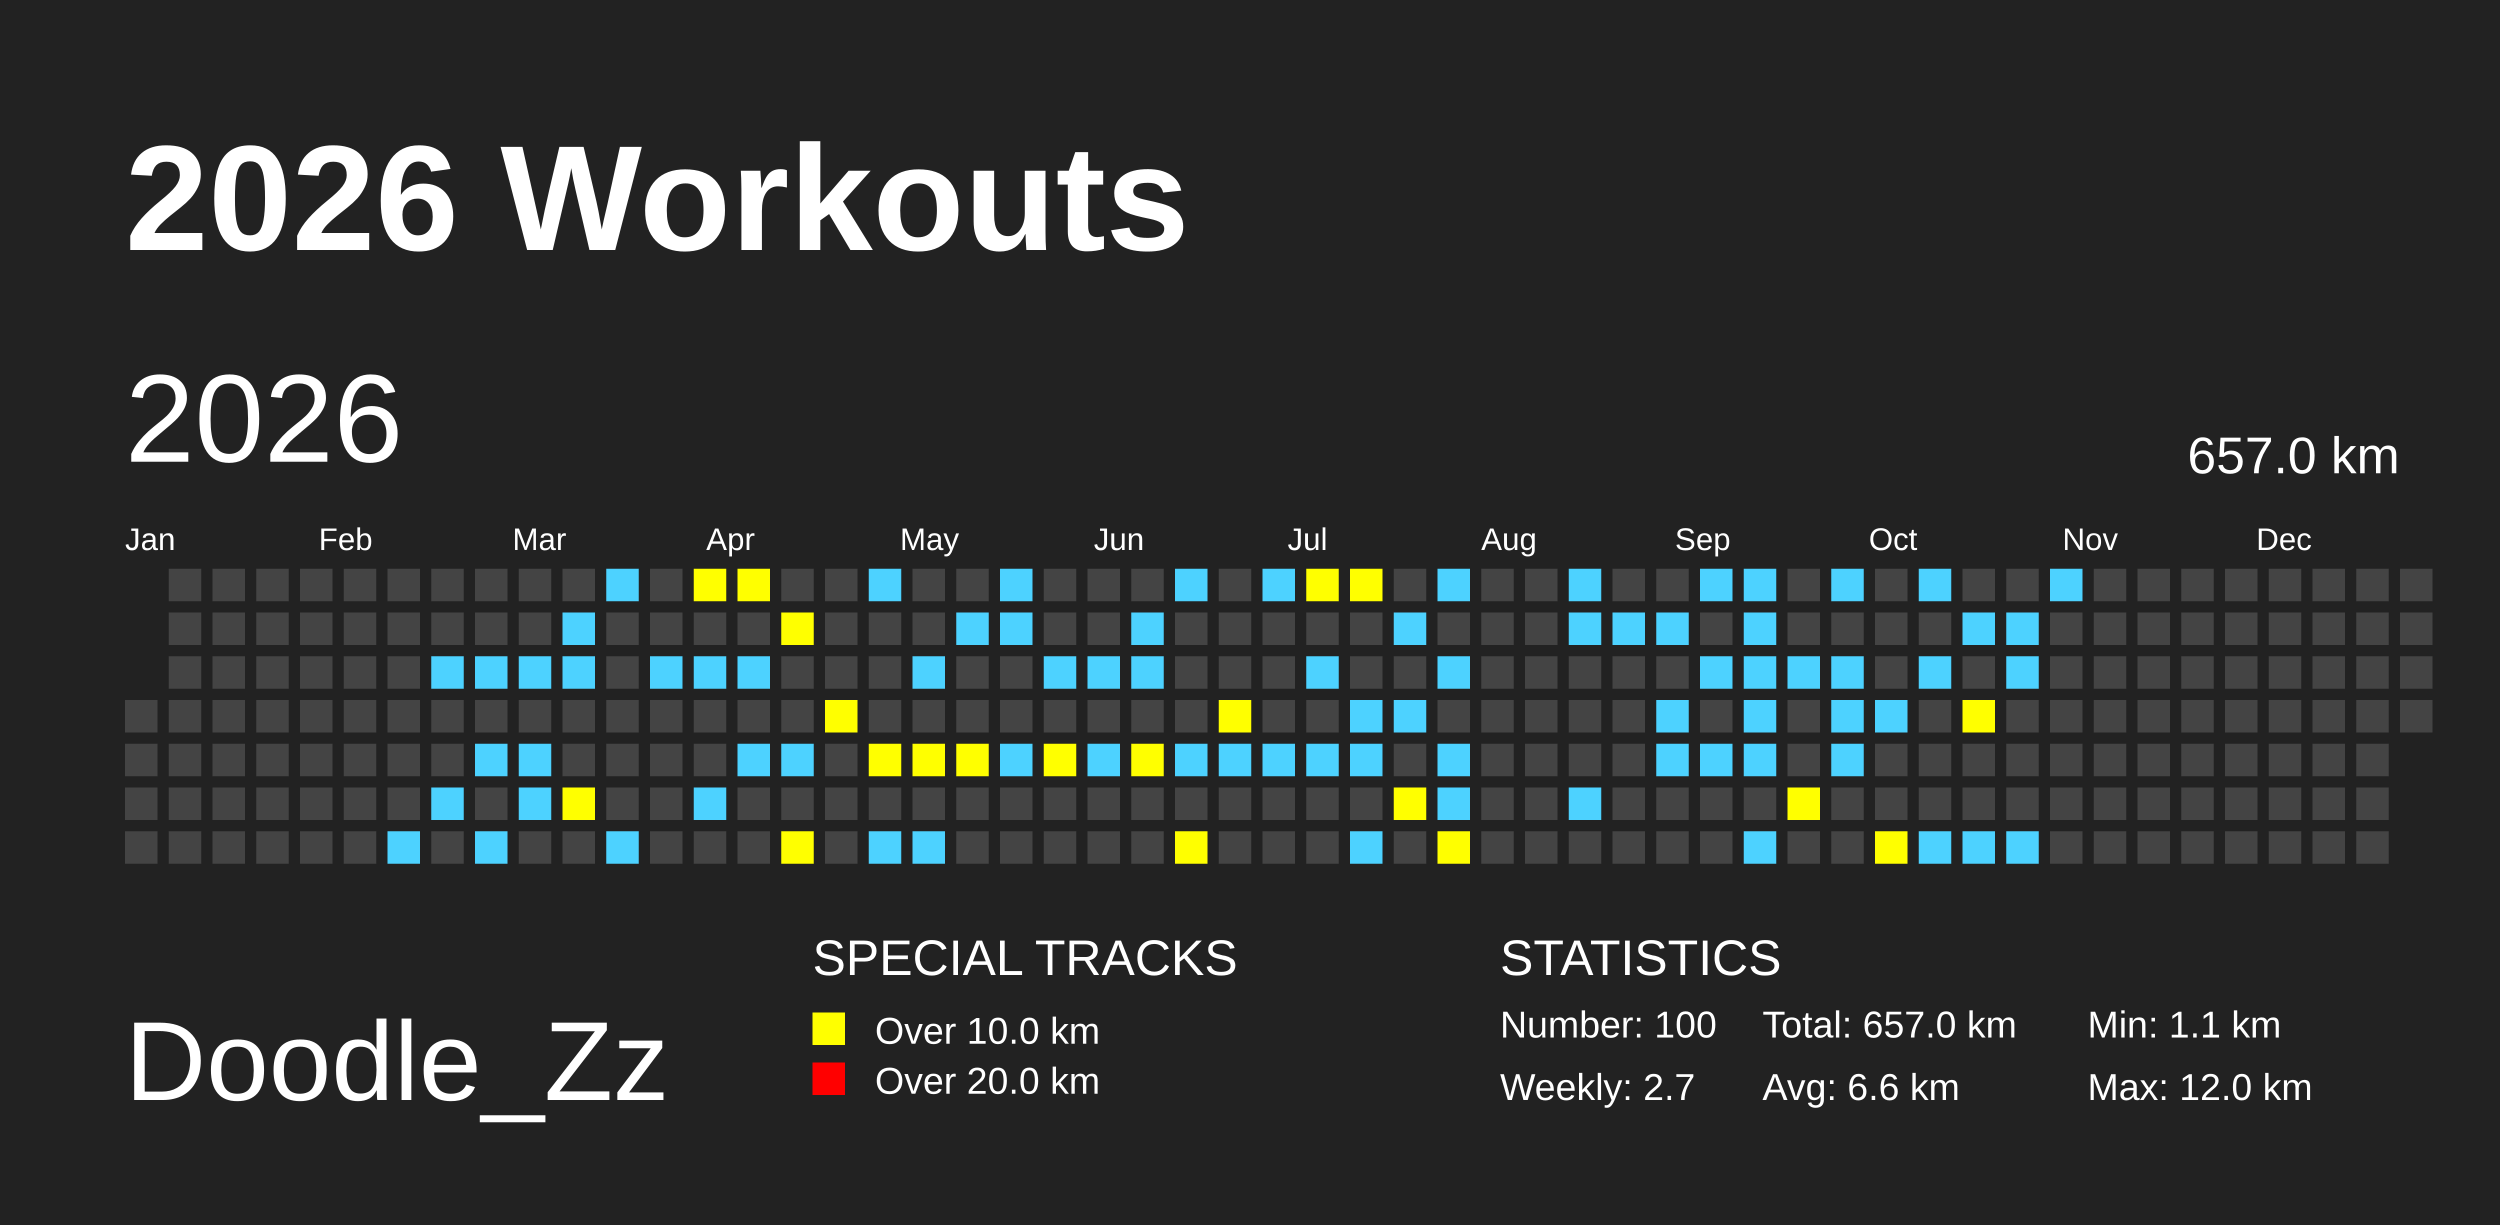
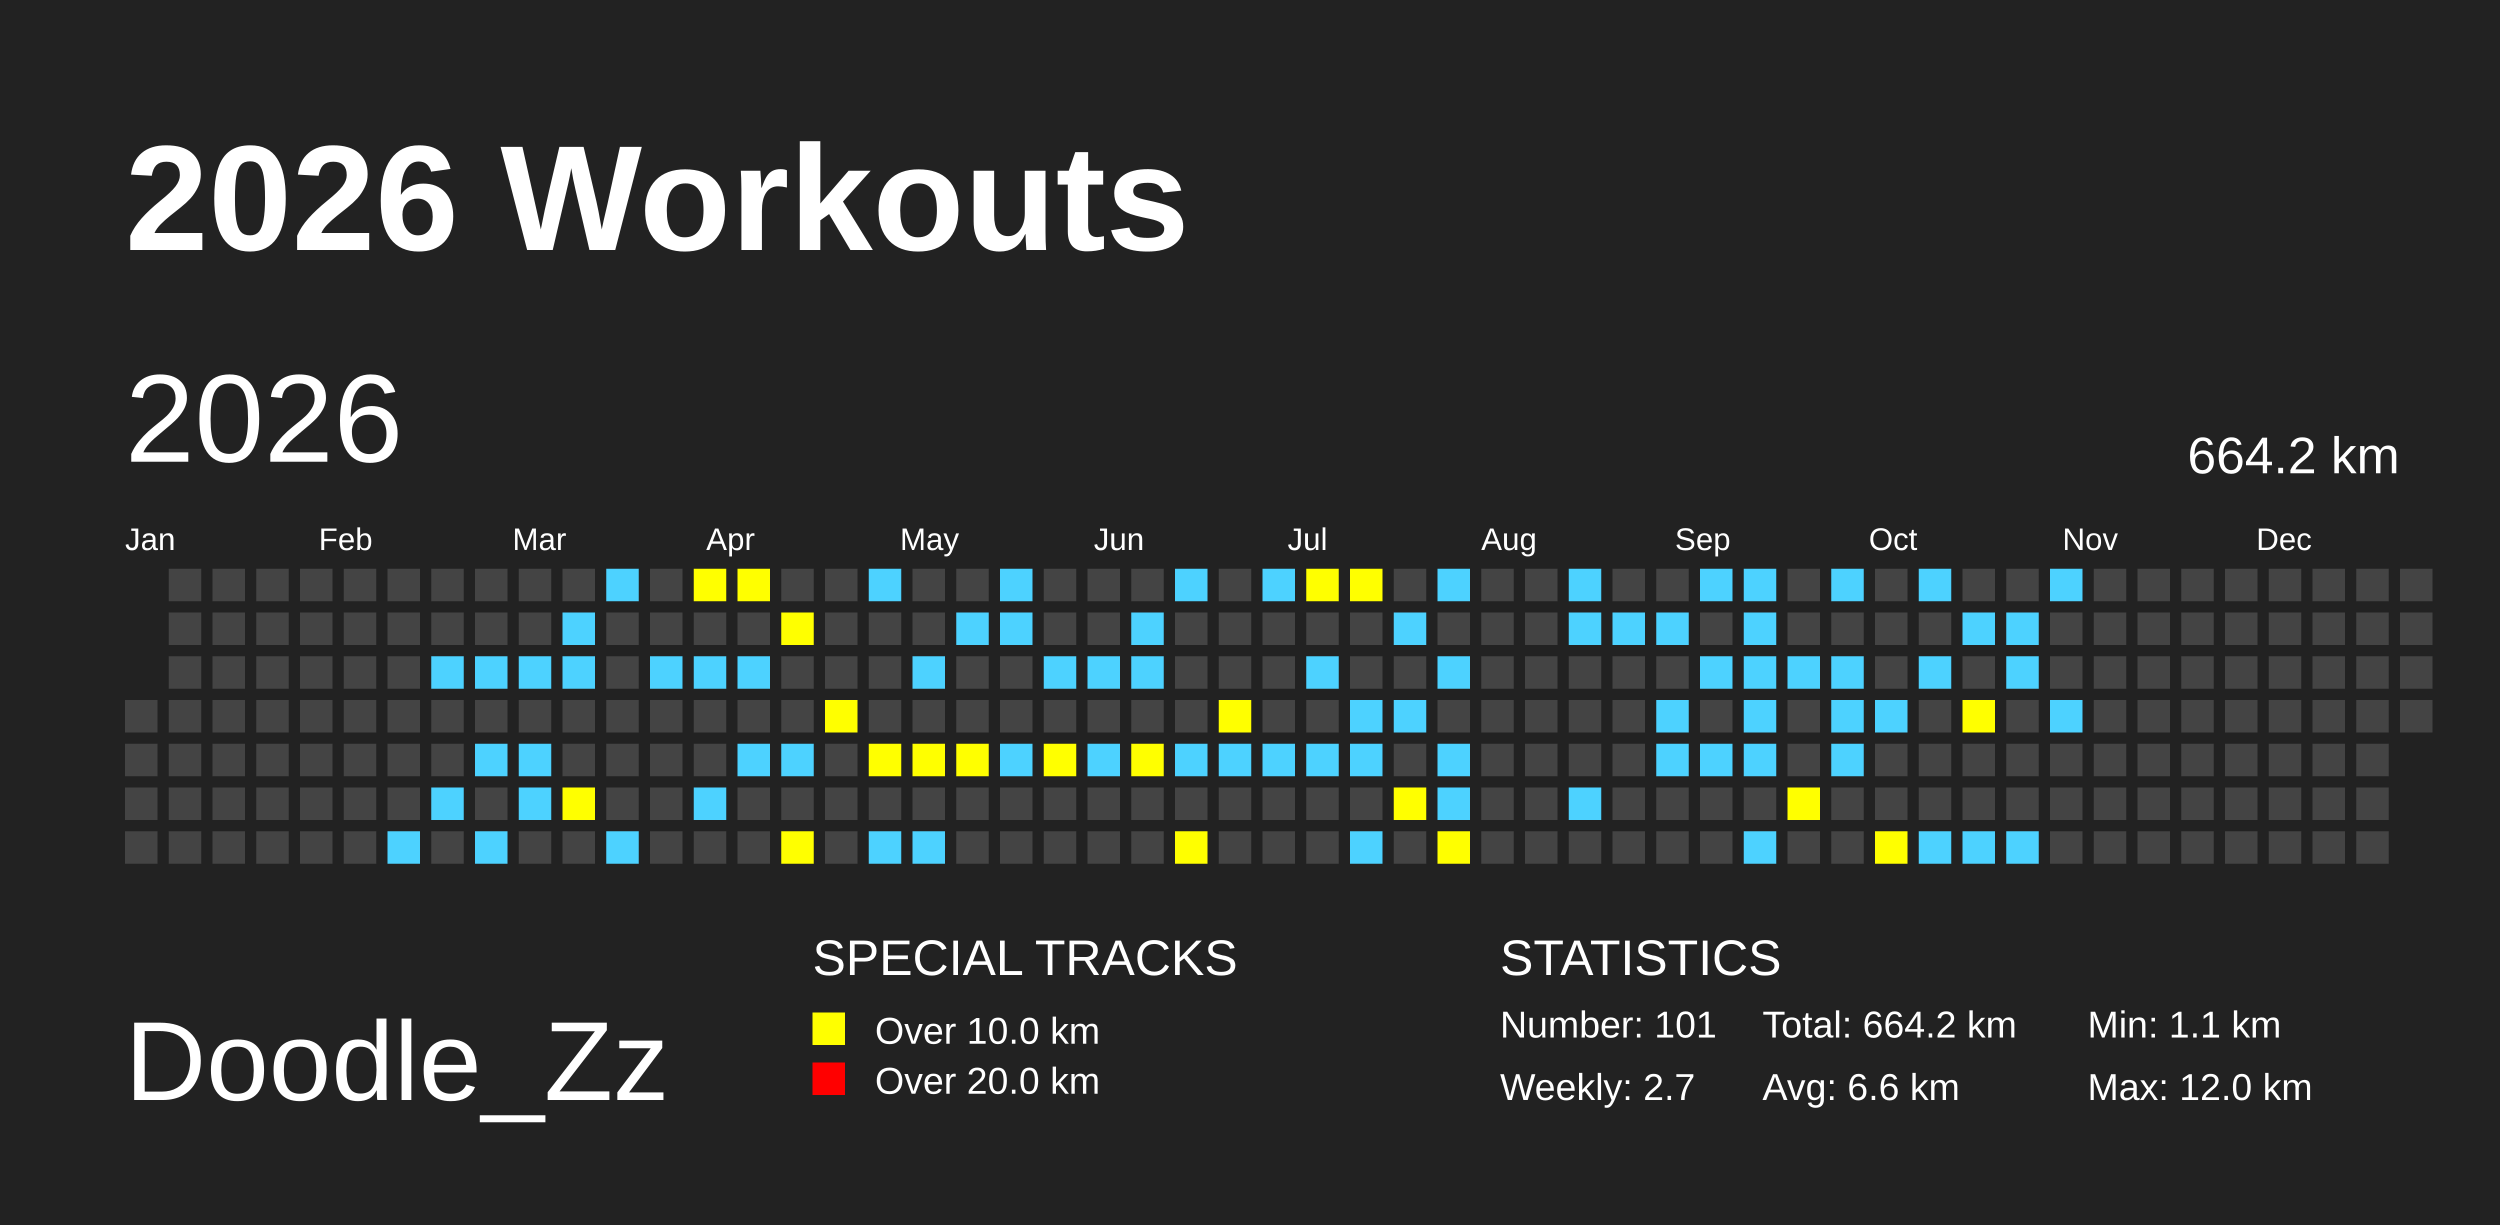
<svg xmlns="http://www.w3.org/2000/svg" baseProfile="full" height="98mm" version="1.1" viewBox="0,0,200,98" width="200mm">
  <defs>
    <pattern height="2" id="indoor-stripe" patternUnits="userSpaceOnUse" width="2">
      <line stroke="white" stroke-opacity="0.45" stroke-width="0.5" x1="0" x2="2" y1="2" y2="0" />
    </pattern>
  </defs>
  <rect fill="#222222" height="98" width="200" x="0" y="0" />
  <text fill="#FFFFFF" style="font-size:12px; font-family:Arial; font-weight:bold;" x="10" y="20">2026 Workouts</text>
  <text fill="#FFFFFF" style="font-size:9px; font-family:Arial" x="10" y="88">Doodle_Zz</text>
  <text fill="#FFFFFF" style="font-size:4px; font-family:Arial" x="65" y="78">SPECIAL TRACKS</text>
  <rect fill="yellow" height="2.6" width="2.6" x="65" y="81" />
  <text fill="#FFFFFF" style="font-size:3px; font-family:Arial" x="70" y="83.5">Over 10.0 km</text>
  <rect fill="red" height="2.6" width="2.6" x="65" y="85" />
  <text fill="#FFFFFF" style="font-size:3px; font-family:Arial" x="70" y="87.5">Over 20.0 km</text>
  <text fill="#FFFFFF" style="font-size:4px; font-family:Arial" x="120" y="78">STATISTICS</text>
-   <text fill="#FFFFFF" style="font-size:3px; font-family:Arial" x="120" y="83">Number: 100</text>
+   <text fill="#FFFFFF" style="font-size:3px; font-family:Arial" x="120" y="83">Number: 101</text>
  <text fill="#FFFFFF" style="font-size:3px; font-family:Arial" x="120" y="88">Weekly: 2.7</text>
-   <text fill="#FFFFFF" style="font-size:3px; font-family:Arial" x="141" y="83">Total: 657.0 km</text>
+   <text fill="#FFFFFF" style="font-size:3px; font-family:Arial" x="141" y="83">Total: 664.2 km</text>
  <text fill="#FFFFFF" style="font-size:3px; font-family:Arial" x="141" y="88">Avg: 6.6 km</text>
  <text fill="#FFFFFF" style="font-size:3px; font-family:Arial" x="167" y="83">Min: 1.1 km</text>
  <text fill="#FFFFFF" style="font-size:3px; font-family:Arial" x="167" y="88">Max: 12.0 km</text>
  <text dominant-baseline="hanging" fill="#FFFFFF" style="font-size:10.0px; font-family:Arial;" x="10" y="30">2026</text>
-   <text dominant-baseline="hanging" fill="#FFFFFF" style="font-size:4.125px; font-family:Arial;" x="175" y="35">657.0 km</text>
+   <text dominant-baseline="hanging" fill="#FFFFFF" style="font-size:4.125px; font-family:Arial;" x="175" y="35">664.2 km</text>
  <text fill="#FFFFFF" style="font-size:2.5px; font-family:Arial" x="10.0" y="44">Jan</text>
  <text fill="#FFFFFF" style="font-size:2.5px; font-family:Arial" x="25.5" y="44">Feb</text>
  <text fill="#FFFFFF" style="font-size:2.5px; font-family:Arial" x="41.0" y="44">Mar</text>
  <text fill="#FFFFFF" style="font-size:2.5px; font-family:Arial" x="56.5" y="44">Apr</text>
  <text fill="#FFFFFF" style="font-size:2.5px; font-family:Arial" x="72.0" y="44">May</text>
  <text fill="#FFFFFF" style="font-size:2.5px; font-family:Arial" x="87.5" y="44">Jun</text>
  <text fill="#FFFFFF" style="font-size:2.5px; font-family:Arial" x="103.0" y="44">Jul</text>
  <text fill="#FFFFFF" style="font-size:2.5px; font-family:Arial" x="118.5" y="44">Aug</text>
  <text fill="#FFFFFF" style="font-size:2.5px; font-family:Arial" x="134.0" y="44">Sep</text>
  <text fill="#FFFFFF" style="font-size:2.5px; font-family:Arial" x="149.5" y="44">Oct</text>
  <text fill="#FFFFFF" style="font-size:2.5px; font-family:Arial" x="165.0" y="44">Nov</text>
  <text fill="#FFFFFF" style="font-size:2.5px; font-family:Arial" x="180.5" y="44">Dec</text>
  <rect fill="#444444" height="2.6" width="2.6" x="10.0" y="56.0" />
  <rect fill="#444444" height="2.6" width="2.6" x="10.0" y="59.5" />
  <rect fill="#444444" height="2.6" width="2.6" x="10.0" y="63.0" />
  <rect fill="#444444" height="2.6" width="2.6" x="10.0" y="66.5" />
  <rect fill="#444444" height="2.6" width="2.6" x="13.5" y="45.5" />
  <rect fill="#444444" height="2.6" width="2.6" x="13.5" y="49.0" />
  <rect fill="#444444" height="2.6" width="2.6" x="13.5" y="52.5" />
  <rect fill="#444444" height="2.6" width="2.6" x="13.5" y="56.0" />
  <rect fill="#444444" height="2.6" width="2.6" x="13.5" y="59.5" />
  <rect fill="#444444" height="2.6" width="2.6" x="13.5" y="63.0" />
  <rect fill="#444444" height="2.6" width="2.6" x="13.5" y="66.5" />
  <rect fill="#444444" height="2.6" width="2.6" x="17.0" y="45.5" />
  <rect fill="#444444" height="2.6" width="2.6" x="17.0" y="49.0" />
  <rect fill="#444444" height="2.6" width="2.6" x="17.0" y="52.5" />
  <rect fill="#444444" height="2.6" width="2.6" x="17.0" y="56.0" />
  <rect fill="#444444" height="2.6" width="2.6" x="17.0" y="59.5" />
  <rect fill="#444444" height="2.6" width="2.6" x="17.0" y="63.0" />
  <rect fill="#444444" height="2.6" width="2.6" x="17.0" y="66.5" />
  <rect fill="#444444" height="2.6" width="2.6" x="20.5" y="45.5" />
  <rect fill="#444444" height="2.6" width="2.6" x="20.5" y="49.0" />
  <rect fill="#444444" height="2.6" width="2.6" x="20.5" y="52.5" />
  <rect fill="#444444" height="2.6" width="2.6" x="20.5" y="56.0" />
  <rect fill="#444444" height="2.6" width="2.6" x="20.5" y="59.5" />
  <rect fill="#444444" height="2.6" width="2.6" x="20.5" y="63.0" />
  <rect fill="#444444" height="2.6" width="2.6" x="20.5" y="66.5" />
  <rect fill="#444444" height="2.6" width="2.6" x="24.0" y="45.5" />
  <rect fill="#444444" height="2.6" width="2.6" x="24.0" y="49.0" />
  <rect fill="#444444" height="2.6" width="2.6" x="24.0" y="52.5" />
  <rect fill="#444444" height="2.6" width="2.6" x="24.0" y="56.0" />
  <rect fill="#444444" height="2.6" width="2.6" x="24.0" y="59.5" />
  <rect fill="#444444" height="2.6" width="2.6" x="24.0" y="63.0" />
  <rect fill="#444444" height="2.6" width="2.6" x="24.0" y="66.5" />
  <rect fill="#444444" height="2.6" width="2.6" x="27.5" y="45.5" />
  <rect fill="#444444" height="2.6" width="2.6" x="27.5" y="49.0" />
  <rect fill="#444444" height="2.6" width="2.6" x="27.5" y="52.5" />
  <rect fill="#444444" height="2.6" width="2.6" x="27.5" y="56.0" />
  <rect fill="#444444" height="2.6" width="2.6" x="27.5" y="59.5" />
  <rect fill="#444444" height="2.6" width="2.6" x="27.5" y="63.0" />
  <rect fill="#444444" height="2.6" width="2.6" x="27.5" y="66.5" />
  <rect fill="#444444" height="2.6" width="2.6" x="31.0" y="45.5" />
  <rect fill="#444444" height="2.6" width="2.6" x="31.0" y="49.0" />
  <rect fill="#444444" height="2.6" width="2.6" x="31.0" y="52.5" />
  <rect fill="#444444" height="2.6" width="2.6" x="31.0" y="56.0" />
  <rect fill="#444444" height="2.6" width="2.6" x="31.0" y="59.5" />
  <rect fill="#444444" height="2.6" width="2.6" x="31.0" y="63.0" />
  <rect fill="#4DD2FF" height="2.6" width="2.6" x="31.0" y="66.5" />
  <rect fill="#444444" height="2.6" width="2.6" x="34.5" y="45.5" />
  <rect fill="#444444" height="2.6" width="2.6" x="34.5" y="49.0" />
  <rect fill="#4DD2FF" height="2.6" width="2.6" x="34.5" y="52.5" />
  <rect fill="#444444" height="2.6" width="2.6" x="34.5" y="56.0" />
  <rect fill="#444444" height="2.6" width="2.6" x="34.5" y="59.5" />
  <rect fill="#4DD2FF" height="2.6" width="2.6" x="34.5" y="63.0" />
  <rect fill="#444444" height="2.6" width="2.6" x="34.5" y="66.5" />
  <rect fill="#444444" height="2.6" width="2.6" x="38.0" y="45.5" />
  <rect fill="#444444" height="2.6" width="2.6" x="38.0" y="49.0" />
  <rect fill="#4DD2FF" height="2.6" width="2.6" x="38.0" y="52.5" />
  <rect fill="#444444" height="2.6" width="2.6" x="38.0" y="56.0" />
  <rect fill="#4DD2FF" height="2.6" width="2.6" x="38.0" y="59.5" />
  <rect fill="#444444" height="2.6" width="2.6" x="38.0" y="63.0" />
  <rect fill="#4DD2FF" height="2.6" width="2.6" x="38.0" y="66.5" />
  <rect fill="#444444" height="2.6" width="2.6" x="41.5" y="45.5" />
  <rect fill="#444444" height="2.6" width="2.6" x="41.5" y="49.0" />
  <rect fill="#4DD2FF" height="2.6" width="2.6" x="41.5" y="52.5" />
  <rect fill="#444444" height="2.6" width="2.6" x="41.5" y="56.0" />
  <rect fill="#4DD2FF" height="2.6" width="2.6" x="41.5" y="59.5" />
  <rect fill="#4DD2FF" height="2.6" width="2.6" x="41.5" y="63.0" />
  <rect fill="#444444" height="2.6" width="2.6" x="41.5" y="66.5" />
  <rect fill="#444444" height="2.6" width="2.6" x="45.0" y="45.5" />
  <rect fill="#4DD2FF" height="2.6" width="2.6" x="45.0" y="49.0" />
  <rect fill="#4DD2FF" height="2.6" width="2.6" x="45.0" y="52.5" />
  <rect fill="#444444" height="2.6" width="2.6" x="45.0" y="56.0" />
  <rect fill="#444444" height="2.6" width="2.6" x="45.0" y="59.5" />
  <rect fill="yellow" height="2.6" width="2.6" x="45.0" y="63.0" />
  <rect fill="#444444" height="2.6" width="2.6" x="45.0" y="66.5" />
  <rect fill="#4DD2FF" height="2.6" width="2.6" x="48.5" y="45.5" />
  <rect fill="#444444" height="2.6" width="2.6" x="48.5" y="49.0" />
  <rect fill="#444444" height="2.6" width="2.6" x="48.5" y="52.5" />
  <rect fill="#444444" height="2.6" width="2.6" x="48.5" y="56.0" />
  <rect fill="#444444" height="2.6" width="2.6" x="48.5" y="59.5" />
  <rect fill="#444444" height="2.6" width="2.6" x="48.5" y="63.0" />
  <rect fill="#4DD2FF" height="2.6" width="2.6" x="48.5" y="66.5" />
  <rect fill="#444444" height="2.6" width="2.6" x="52.0" y="45.5" />
  <rect fill="#444444" height="2.6" width="2.6" x="52.0" y="49.0" />
  <rect fill="#4DD2FF" height="2.6" width="2.6" x="52.0" y="52.5" />
  <rect fill="#444444" height="2.6" width="2.6" x="52.0" y="56.0" />
  <rect fill="#444444" height="2.6" width="2.6" x="52.0" y="59.5" />
  <rect fill="#444444" height="2.6" width="2.6" x="52.0" y="63.0" />
  <rect fill="#444444" height="2.6" width="2.6" x="52.0" y="66.5" />
  <rect fill="yellow" height="2.6" width="2.6" x="55.5" y="45.5" />
  <rect fill="#444444" height="2.6" width="2.6" x="55.5" y="49.0" />
  <rect fill="#4DD2FF" height="2.6" width="2.6" x="55.5" y="52.5" />
  <rect fill="#444444" height="2.6" width="2.6" x="55.5" y="56.0" />
  <rect fill="#444444" height="2.6" width="2.6" x="55.5" y="59.5" />
  <rect fill="#4DD2FF" height="2.6" width="2.6" x="55.5" y="63.0" />
  <rect fill="#444444" height="2.6" width="2.6" x="55.5" y="66.5" />
  <rect fill="yellow" height="2.6" width="2.6" x="59.0" y="45.5" />
  <rect fill="#444444" height="2.6" width="2.6" x="59.0" y="49.0" />
  <rect fill="#4DD2FF" height="2.6" width="2.6" x="59.0" y="52.5" />
  <rect fill="#444444" height="2.6" width="2.6" x="59.0" y="56.0" />
  <rect fill="#4DD2FF" height="2.6" width="2.6" x="59.0" y="59.5" />
  <rect fill="#444444" height="2.6" width="2.6" x="59.0" y="63.0" />
  <rect fill="#444444" height="2.6" width="2.6" x="59.0" y="66.5" />
  <rect fill="#444444" height="2.6" width="2.6" x="62.5" y="45.5" />
  <rect fill="yellow" height="2.6" width="2.6" x="62.5" y="49.0" />
  <rect fill="#444444" height="2.6" width="2.6" x="62.5" y="52.5" />
  <rect fill="#444444" height="2.6" width="2.6" x="62.5" y="56.0" />
  <rect fill="#4DD2FF" height="2.6" width="2.6" x="62.5" y="59.5" />
  <rect fill="#444444" height="2.6" width="2.6" x="62.5" y="63.0" />
  <rect fill="yellow" height="2.6" width="2.6" x="62.5" y="66.5" />
  <rect fill="#444444" height="2.6" width="2.6" x="66.0" y="45.5" />
  <rect fill="#444444" height="2.6" width="2.6" x="66.0" y="49.0" />
  <rect fill="#444444" height="2.6" width="2.6" x="66.0" y="52.5" />
  <rect fill="yellow" height="2.6" width="2.6" x="66.0" y="56.0" />
  <rect fill="#444444" height="2.6" width="2.6" x="66.0" y="59.5" />
  <rect fill="#444444" height="2.6" width="2.6" x="66.0" y="63.0" />
  <rect fill="#444444" height="2.6" width="2.6" x="66.0" y="66.5" />
  <rect fill="#4DD2FF" height="2.6" width="2.6" x="69.5" y="45.5" />
  <rect fill="#444444" height="2.6" width="2.6" x="69.5" y="49.0" />
  <rect fill="#444444" height="2.6" width="2.6" x="69.5" y="52.5" />
  <rect fill="#444444" height="2.6" width="2.6" x="69.5" y="56.0" />
  <rect fill="yellow" height="2.6" width="2.6" x="69.5" y="59.5" />
  <rect fill="#444444" height="2.6" width="2.6" x="69.5" y="63.0" />
  <rect fill="#4DD2FF" height="2.6" width="2.6" x="69.5" y="66.5" />
  <rect fill="#444444" height="2.6" width="2.6" x="73.0" y="45.5" />
  <rect fill="#444444" height="2.6" width="2.6" x="73.0" y="49.0" />
  <rect fill="#4DD2FF" height="2.6" width="2.6" x="73.0" y="52.5" />
  <rect fill="#444444" height="2.6" width="2.6" x="73.0" y="56.0" />
  <rect fill="yellow" height="2.6" width="2.6" x="73.0" y="59.5" />
  <rect fill="#444444" height="2.6" width="2.6" x="73.0" y="63.0" />
  <rect fill="#4DD2FF" height="2.6" width="2.6" x="73.0" y="66.5" />
  <rect fill="#444444" height="2.6" width="2.6" x="76.5" y="45.5" />
  <rect fill="#4DD2FF" height="2.6" width="2.6" x="76.5" y="49.0" />
  <rect fill="#444444" height="2.6" width="2.6" x="76.5" y="52.5" />
  <rect fill="#444444" height="2.6" width="2.6" x="76.5" y="56.0" />
  <rect fill="yellow" height="2.6" width="2.6" x="76.5" y="59.5" />
  <rect fill="#444444" height="2.6" width="2.6" x="76.5" y="63.0" />
  <rect fill="#444444" height="2.6" width="2.6" x="76.5" y="66.5" />
  <rect fill="#4DD2FF" height="2.6" width="2.6" x="80.0" y="45.5" />
  <rect fill="#4DD2FF" height="2.6" width="2.6" x="80.0" y="49.0" />
  <rect fill="#444444" height="2.6" width="2.6" x="80.0" y="52.5" />
  <rect fill="#444444" height="2.6" width="2.6" x="80.0" y="56.0" />
  <rect fill="#4DD2FF" height="2.6" width="2.6" x="80.0" y="59.5" />
  <rect fill="#444444" height="2.6" width="2.6" x="80.0" y="63.0" />
  <rect fill="#444444" height="2.6" width="2.6" x="80.0" y="66.5" />
  <rect fill="#444444" height="2.6" width="2.6" x="83.5" y="45.5" />
  <rect fill="#444444" height="2.6" width="2.6" x="83.5" y="49.0" />
  <rect fill="#4DD2FF" height="2.6" width="2.6" x="83.5" y="52.5" />
  <rect fill="#444444" height="2.6" width="2.6" x="83.5" y="56.0" />
  <rect fill="yellow" height="2.6" width="2.6" x="83.5" y="59.5" />
  <rect fill="#444444" height="2.6" width="2.6" x="83.5" y="63.0" />
  <rect fill="#444444" height="2.6" width="2.6" x="83.5" y="66.5" />
  <rect fill="#444444" height="2.6" width="2.6" x="87.0" y="45.5" />
  <rect fill="#444444" height="2.6" width="2.6" x="87.0" y="49.0" />
  <rect fill="#4DD2FF" height="2.6" width="2.6" x="87.0" y="52.5" />
  <rect fill="#444444" height="2.6" width="2.6" x="87.0" y="56.0" />
  <rect fill="#4DD2FF" height="2.6" width="2.6" x="87.0" y="59.5" />
  <rect fill="#444444" height="2.6" width="2.6" x="87.0" y="63.0" />
  <rect fill="#444444" height="2.6" width="2.6" x="87.0" y="66.5" />
  <rect fill="#444444" height="2.6" width="2.6" x="90.5" y="45.5" />
  <rect fill="#4DD2FF" height="2.6" width="2.6" x="90.5" y="49.0" />
  <rect fill="#4DD2FF" height="2.6" width="2.6" x="90.5" y="52.5" />
  <rect fill="#444444" height="2.6" width="2.6" x="90.5" y="56.0" />
  <rect fill="yellow" height="2.6" width="2.6" x="90.5" y="59.5" />
  <rect fill="#444444" height="2.6" width="2.6" x="90.5" y="63.0" />
  <rect fill="#444444" height="2.6" width="2.6" x="90.5" y="66.5" />
  <rect fill="#4DD2FF" height="2.6" width="2.6" x="94.0" y="45.5" />
  <rect fill="#444444" height="2.6" width="2.6" x="94.0" y="49.0" />
  <rect fill="#444444" height="2.6" width="2.6" x="94.0" y="52.5" />
  <rect fill="#444444" height="2.6" width="2.6" x="94.0" y="56.0" />
  <rect fill="#4DD2FF" height="2.6" width="2.6" x="94.0" y="59.5" />
  <rect fill="#444444" height="2.6" width="2.6" x="94.0" y="63.0" />
  <rect fill="yellow" height="2.6" width="2.6" x="94.0" y="66.5" />
  <rect fill="#444444" height="2.6" width="2.6" x="97.5" y="45.5" />
  <rect fill="#444444" height="2.6" width="2.6" x="97.5" y="49.0" />
  <rect fill="#444444" height="2.6" width="2.6" x="97.5" y="52.5" />
  <rect fill="yellow" height="2.6" width="2.6" x="97.5" y="56.0" />
  <rect fill="#4DD2FF" height="2.6" width="2.6" x="97.5" y="59.5" />
  <rect fill="#444444" height="2.6" width="2.6" x="97.5" y="63.0" />
  <rect fill="#444444" height="2.6" width="2.6" x="97.5" y="66.5" />
  <rect fill="#4DD2FF" height="2.6" width="2.6" x="101.0" y="45.5" />
  <rect fill="#444444" height="2.6" width="2.6" x="101.0" y="49.0" />
  <rect fill="#444444" height="2.6" width="2.6" x="101.0" y="52.5" />
  <rect fill="#444444" height="2.6" width="2.6" x="101.0" y="56.0" />
  <rect fill="#4DD2FF" height="2.6" width="2.6" x="101.0" y="59.5" />
  <rect fill="#444444" height="2.6" width="2.6" x="101.0" y="63.0" />
  <rect fill="#444444" height="2.6" width="2.6" x="101.0" y="66.5" />
  <rect fill="yellow" height="2.6" width="2.6" x="104.5" y="45.5" />
  <rect fill="#444444" height="2.6" width="2.6" x="104.5" y="49.0" />
  <rect fill="#4DD2FF" height="2.6" width="2.6" x="104.5" y="52.5" />
  <rect fill="#444444" height="2.6" width="2.6" x="104.5" y="56.0" />
  <rect fill="#4DD2FF" height="2.6" width="2.6" x="104.5" y="59.5" />
  <rect fill="#444444" height="2.6" width="2.6" x="104.5" y="63.0" />
  <rect fill="#444444" height="2.6" width="2.6" x="104.5" y="66.5" />
  <rect fill="yellow" height="2.6" width="2.6" x="108.0" y="45.5" />
  <rect fill="#444444" height="2.6" width="2.6" x="108.0" y="49.0" />
  <rect fill="#444444" height="2.6" width="2.6" x="108.0" y="52.5" />
  <rect fill="#4DD2FF" height="2.6" width="2.6" x="108.0" y="56.0" />
  <rect fill="#4DD2FF" height="2.6" width="2.6" x="108.0" y="59.5" />
  <rect fill="#444444" height="2.6" width="2.6" x="108.0" y="63.0" />
  <rect fill="#4DD2FF" height="2.6" width="2.6" x="108.0" y="66.5" />
  <rect fill="#444444" height="2.6" width="2.6" x="111.5" y="45.5" />
  <rect fill="#4DD2FF" height="2.6" width="2.6" x="111.5" y="49.0" />
  <rect fill="#444444" height="2.6" width="2.6" x="111.5" y="52.5" />
  <rect fill="#4DD2FF" height="2.6" width="2.6" x="111.5" y="56.0" />
  <rect fill="#444444" height="2.6" width="2.6" x="111.5" y="59.5" />
  <rect fill="yellow" height="2.6" width="2.6" x="111.5" y="63.0" />
  <rect fill="#444444" height="2.6" width="2.6" x="111.5" y="66.5" />
  <rect fill="#4DD2FF" height="2.6" width="2.6" x="115.0" y="45.5" />
  <rect fill="#444444" height="2.6" width="2.6" x="115.0" y="49.0" />
  <rect fill="#4DD2FF" height="2.6" width="2.6" x="115.0" y="52.5" />
  <rect fill="#444444" height="2.6" width="2.6" x="115.0" y="56.0" />
  <rect fill="#4DD2FF" height="2.6" width="2.6" x="115.0" y="59.5" />
  <rect fill="#4DD2FF" height="2.6" width="2.6" x="115.0" y="63.0" />
  <rect fill="yellow" height="2.6" width="2.6" x="115.0" y="66.5" />
  <rect fill="#444444" height="2.6" width="2.6" x="118.5" y="45.5" />
  <rect fill="#444444" height="2.6" width="2.6" x="118.5" y="49.0" />
  <rect fill="#444444" height="2.6" width="2.6" x="118.5" y="52.5" />
  <rect fill="#444444" height="2.6" width="2.6" x="118.5" y="56.0" />
  <rect fill="#444444" height="2.6" width="2.6" x="118.5" y="59.5" />
  <rect fill="#444444" height="2.6" width="2.6" x="118.5" y="63.0" />
  <rect fill="#444444" height="2.6" width="2.6" x="118.5" y="66.5" />
  <rect fill="#444444" height="2.6" width="2.6" x="122.0" y="45.5" />
  <rect fill="#444444" height="2.6" width="2.6" x="122.0" y="49.0" />
  <rect fill="#444444" height="2.6" width="2.6" x="122.0" y="52.5" />
  <rect fill="#444444" height="2.6" width="2.6" x="122.0" y="56.0" />
  <rect fill="#444444" height="2.6" width="2.6" x="122.0" y="59.5" />
  <rect fill="#444444" height="2.6" width="2.6" x="122.0" y="63.0" />
  <rect fill="#444444" height="2.6" width="2.6" x="122.0" y="66.5" />
  <rect fill="#4DD2FF" height="2.6" width="2.6" x="125.5" y="45.5" />
  <rect fill="#4DD2FF" height="2.6" width="2.6" x="125.5" y="49.0" />
  <rect fill="#444444" height="2.6" width="2.6" x="125.5" y="52.5" />
  <rect fill="#444444" height="2.6" width="2.6" x="125.5" y="56.0" />
  <rect fill="#444444" height="2.6" width="2.6" x="125.5" y="59.5" />
  <rect fill="#4DD2FF" height="2.6" width="2.6" x="125.5" y="63.0" />
  <rect fill="#444444" height="2.6" width="2.6" x="125.5" y="66.5" />
  <rect fill="#444444" height="2.6" width="2.6" x="129.0" y="45.5" />
  <rect fill="#4DD2FF" height="2.6" width="2.6" x="129.0" y="49.0" />
  <rect fill="#444444" height="2.6" width="2.6" x="129.0" y="52.5" />
  <rect fill="#444444" height="2.6" width="2.6" x="129.0" y="56.0" />
  <rect fill="#444444" height="2.6" width="2.6" x="129.0" y="59.5" />
  <rect fill="#444444" height="2.6" width="2.6" x="129.0" y="63.0" />
  <rect fill="#444444" height="2.6" width="2.6" x="129.0" y="66.5" />
  <rect fill="#444444" height="2.6" width="2.6" x="132.5" y="45.5" />
  <rect fill="#4DD2FF" height="2.6" width="2.6" x="132.5" y="49.0" />
  <rect fill="#444444" height="2.6" width="2.6" x="132.5" y="52.5" />
  <rect fill="#4DD2FF" height="2.6" width="2.6" x="132.5" y="56.0" />
  <rect fill="#4DD2FF" height="2.6" width="2.6" x="132.5" y="59.5" />
  <rect fill="#444444" height="2.6" width="2.6" x="132.5" y="63.0" />
  <rect fill="#444444" height="2.6" width="2.6" x="132.5" y="66.5" />
  <rect fill="#4DD2FF" height="2.6" width="2.6" x="136.0" y="45.5" />
  <rect fill="#444444" height="2.6" width="2.6" x="136.0" y="49.0" />
  <rect fill="#4DD2FF" height="2.6" width="2.6" x="136.0" y="52.5" />
  <rect fill="#444444" height="2.6" width="2.6" x="136.0" y="56.0" />
  <rect fill="#4DD2FF" height="2.6" width="2.6" x="136.0" y="59.5" />
  <rect fill="#444444" height="2.6" width="2.6" x="136.0" y="63.0" />
  <rect fill="#444444" height="2.6" width="2.6" x="136.0" y="66.5" />
  <rect fill="#4DD2FF" height="2.6" width="2.6" x="139.5" y="45.5" />
  <rect fill="#4DD2FF" height="2.6" width="2.6" x="139.5" y="49.0" />
  <rect fill="#4DD2FF" height="2.6" width="2.6" x="139.5" y="52.5" />
  <rect fill="#4DD2FF" height="2.6" width="2.6" x="139.5" y="56.0" />
  <rect fill="#4DD2FF" height="2.6" width="2.6" x="139.5" y="59.5" />
  <rect fill="#444444" height="2.6" width="2.6" x="139.5" y="63.0" />
  <rect fill="#4DD2FF" height="2.6" width="2.6" x="139.5" y="66.5" />
  <rect fill="#444444" height="2.6" width="2.6" x="143.0" y="45.5" />
  <rect fill="#444444" height="2.6" width="2.6" x="143.0" y="49.0" />
  <rect fill="#4DD2FF" height="2.6" width="2.6" x="143.0" y="52.5" />
  <rect fill="#444444" height="2.6" width="2.6" x="143.0" y="56.0" />
  <rect fill="#444444" height="2.6" width="2.6" x="143.0" y="59.5" />
  <rect fill="yellow" height="2.6" width="2.6" x="143.0" y="63.0" />
  <rect fill="#444444" height="2.6" width="2.6" x="143.0" y="66.5" />
  <rect fill="#4DD2FF" height="2.6" width="2.6" x="146.5" y="45.5" />
  <rect fill="#444444" height="2.6" width="2.6" x="146.5" y="49.0" />
  <rect fill="#4DD2FF" height="2.6" width="2.6" x="146.5" y="52.5" />
  <rect fill="#4DD2FF" height="2.6" width="2.6" x="146.5" y="56.0" />
  <rect fill="#4DD2FF" height="2.6" width="2.6" x="146.5" y="59.5" />
  <rect fill="#444444" height="2.6" width="2.6" x="146.5" y="63.0" />
  <rect fill="#444444" height="2.6" width="2.6" x="146.5" y="66.5" />
  <rect fill="#444444" height="2.6" width="2.6" x="150.0" y="45.5" />
  <rect fill="#444444" height="2.6" width="2.6" x="150.0" y="49.0" />
  <rect fill="#444444" height="2.6" width="2.6" x="150.0" y="52.5" />
  <rect fill="#4DD2FF" height="2.6" width="2.6" x="150.0" y="56.0" />
  <rect fill="#444444" height="2.6" width="2.6" x="150.0" y="59.5" />
  <rect fill="#444444" height="2.6" width="2.6" x="150.0" y="63.0" />
  <rect fill="yellow" height="2.6" width="2.6" x="150.0" y="66.5" />
  <rect fill="#4DD2FF" height="2.6" width="2.6" x="153.5" y="45.5" />
  <rect fill="#444444" height="2.6" width="2.6" x="153.5" y="49.0" />
  <rect fill="#4DD2FF" height="2.6" width="2.6" x="153.5" y="52.5" />
  <rect fill="#444444" height="2.6" width="2.6" x="153.5" y="56.0" />
  <rect fill="#444444" height="2.6" width="2.6" x="153.5" y="59.5" />
  <rect fill="#444444" height="2.6" width="2.6" x="153.5" y="63.0" />
  <rect fill="#4DD2FF" height="2.6" width="2.6" x="153.5" y="66.5" />
  <rect fill="#444444" height="2.6" width="2.6" x="157.0" y="45.5" />
  <rect fill="#4DD2FF" height="2.6" width="2.6" x="157.0" y="49.0" />
  <rect fill="#444444" height="2.6" width="2.6" x="157.0" y="52.5" />
  <rect fill="yellow" height="2.6" width="2.6" x="157.0" y="56.0" />
  <rect fill="#444444" height="2.6" width="2.6" x="157.0" y="59.5" />
  <rect fill="#444444" height="2.6" width="2.6" x="157.0" y="63.0" />
  <rect fill="#4DD2FF" height="2.6" width="2.6" x="157.0" y="66.5" />
  <rect fill="#444444" height="2.6" width="2.6" x="160.5" y="45.5" />
  <rect fill="#4DD2FF" height="2.6" width="2.6" x="160.5" y="49.0" />
  <rect fill="#4DD2FF" height="2.6" width="2.6" x="160.5" y="52.5" />
  <rect fill="#444444" height="2.6" width="2.6" x="160.5" y="56.0" />
  <rect fill="#444444" height="2.6" width="2.6" x="160.5" y="59.5" />
  <rect fill="#444444" height="2.6" width="2.6" x="160.5" y="63.0" />
  <rect fill="#4DD2FF" height="2.6" width="2.6" x="160.5" y="66.5" />
  <rect fill="#4DD2FF" height="2.6" width="2.6" x="164.0" y="45.5" />
  <rect fill="#444444" height="2.6" width="2.6" x="164.0" y="49.0" />
  <rect fill="#444444" height="2.6" width="2.6" x="164.0" y="52.5" />
-   <rect fill="#444444" height="2.6" width="2.6" x="164.0" y="56.0" />
+   <rect fill="#4DD2FF" height="2.6" width="2.6" x="164.0" y="56.0" />
  <rect fill="#444444" height="2.6" width="2.6" x="164.0" y="59.5" />
  <rect fill="#444444" height="2.6" width="2.6" x="164.0" y="63.0" />
  <rect fill="#444444" height="2.6" width="2.6" x="164.0" y="66.5" />
  <rect fill="#444444" height="2.6" width="2.6" x="167.5" y="45.5" />
  <rect fill="#444444" height="2.6" width="2.6" x="167.5" y="49.0" />
  <rect fill="#444444" height="2.6" width="2.6" x="167.5" y="52.5" />
  <rect fill="#444444" height="2.6" width="2.6" x="167.5" y="56.0" />
  <rect fill="#444444" height="2.6" width="2.6" x="167.5" y="59.5" />
  <rect fill="#444444" height="2.6" width="2.6" x="167.5" y="63.0" />
  <rect fill="#444444" height="2.6" width="2.6" x="167.5" y="66.5" />
  <rect fill="#444444" height="2.6" width="2.6" x="171.0" y="45.5" />
  <rect fill="#444444" height="2.6" width="2.6" x="171.0" y="49.0" />
  <rect fill="#444444" height="2.6" width="2.6" x="171.0" y="52.5" />
  <rect fill="#444444" height="2.6" width="2.6" x="171.0" y="56.0" />
  <rect fill="#444444" height="2.6" width="2.6" x="171.0" y="59.5" />
  <rect fill="#444444" height="2.6" width="2.6" x="171.0" y="63.0" />
  <rect fill="#444444" height="2.6" width="2.6" x="171.0" y="66.5" />
  <rect fill="#444444" height="2.6" width="2.6" x="174.5" y="45.5" />
  <rect fill="#444444" height="2.6" width="2.6" x="174.5" y="49.0" />
  <rect fill="#444444" height="2.6" width="2.6" x="174.5" y="52.5" />
  <rect fill="#444444" height="2.6" width="2.6" x="174.5" y="56.0" />
  <rect fill="#444444" height="2.6" width="2.6" x="174.5" y="59.5" />
  <rect fill="#444444" height="2.6" width="2.6" x="174.5" y="63.0" />
  <rect fill="#444444" height="2.6" width="2.6" x="174.5" y="66.5" />
  <rect fill="#444444" height="2.6" width="2.6" x="178.0" y="45.5" />
  <rect fill="#444444" height="2.6" width="2.6" x="178.0" y="49.0" />
  <rect fill="#444444" height="2.6" width="2.6" x="178.0" y="52.5" />
  <rect fill="#444444" height="2.6" width="2.6" x="178.0" y="56.0" />
  <rect fill="#444444" height="2.6" width="2.6" x="178.0" y="59.5" />
  <rect fill="#444444" height="2.6" width="2.6" x="178.0" y="63.0" />
  <rect fill="#444444" height="2.6" width="2.6" x="178.0" y="66.5" />
  <rect fill="#444444" height="2.6" width="2.6" x="181.5" y="45.5" />
  <rect fill="#444444" height="2.6" width="2.6" x="181.5" y="49.0" />
  <rect fill="#444444" height="2.6" width="2.6" x="181.5" y="52.5" />
  <rect fill="#444444" height="2.6" width="2.6" x="181.5" y="56.0" />
  <rect fill="#444444" height="2.6" width="2.6" x="181.5" y="59.5" />
  <rect fill="#444444" height="2.6" width="2.6" x="181.5" y="63.0" />
  <rect fill="#444444" height="2.6" width="2.6" x="181.5" y="66.5" />
  <rect fill="#444444" height="2.6" width="2.6" x="185.0" y="45.5" />
  <rect fill="#444444" height="2.6" width="2.6" x="185.0" y="49.0" />
  <rect fill="#444444" height="2.6" width="2.6" x="185.0" y="52.5" />
  <rect fill="#444444" height="2.6" width="2.6" x="185.0" y="56.0" />
  <rect fill="#444444" height="2.6" width="2.6" x="185.0" y="59.5" />
  <rect fill="#444444" height="2.6" width="2.6" x="185.0" y="63.0" />
  <rect fill="#444444" height="2.6" width="2.6" x="185.0" y="66.5" />
  <rect fill="#444444" height="2.6" width="2.6" x="188.5" y="45.5" />
  <rect fill="#444444" height="2.6" width="2.6" x="188.5" y="49.0" />
  <rect fill="#444444" height="2.6" width="2.6" x="188.5" y="52.5" />
  <rect fill="#444444" height="2.6" width="2.6" x="188.5" y="56.0" />
  <rect fill="#444444" height="2.6" width="2.6" x="188.5" y="59.5" />
  <rect fill="#444444" height="2.6" width="2.6" x="188.5" y="63.0" />
  <rect fill="#444444" height="2.6" width="2.6" x="188.5" y="66.5" />
  <rect fill="#444444" height="2.6" width="2.6" x="192.0" y="45.5" />
  <rect fill="#444444" height="2.6" width="2.6" x="192.0" y="49.0" />
  <rect fill="#444444" height="2.6" width="2.6" x="192.0" y="52.5" />
  <rect fill="#444444" height="2.6" width="2.6" x="192.0" y="56.0" />
</svg>
